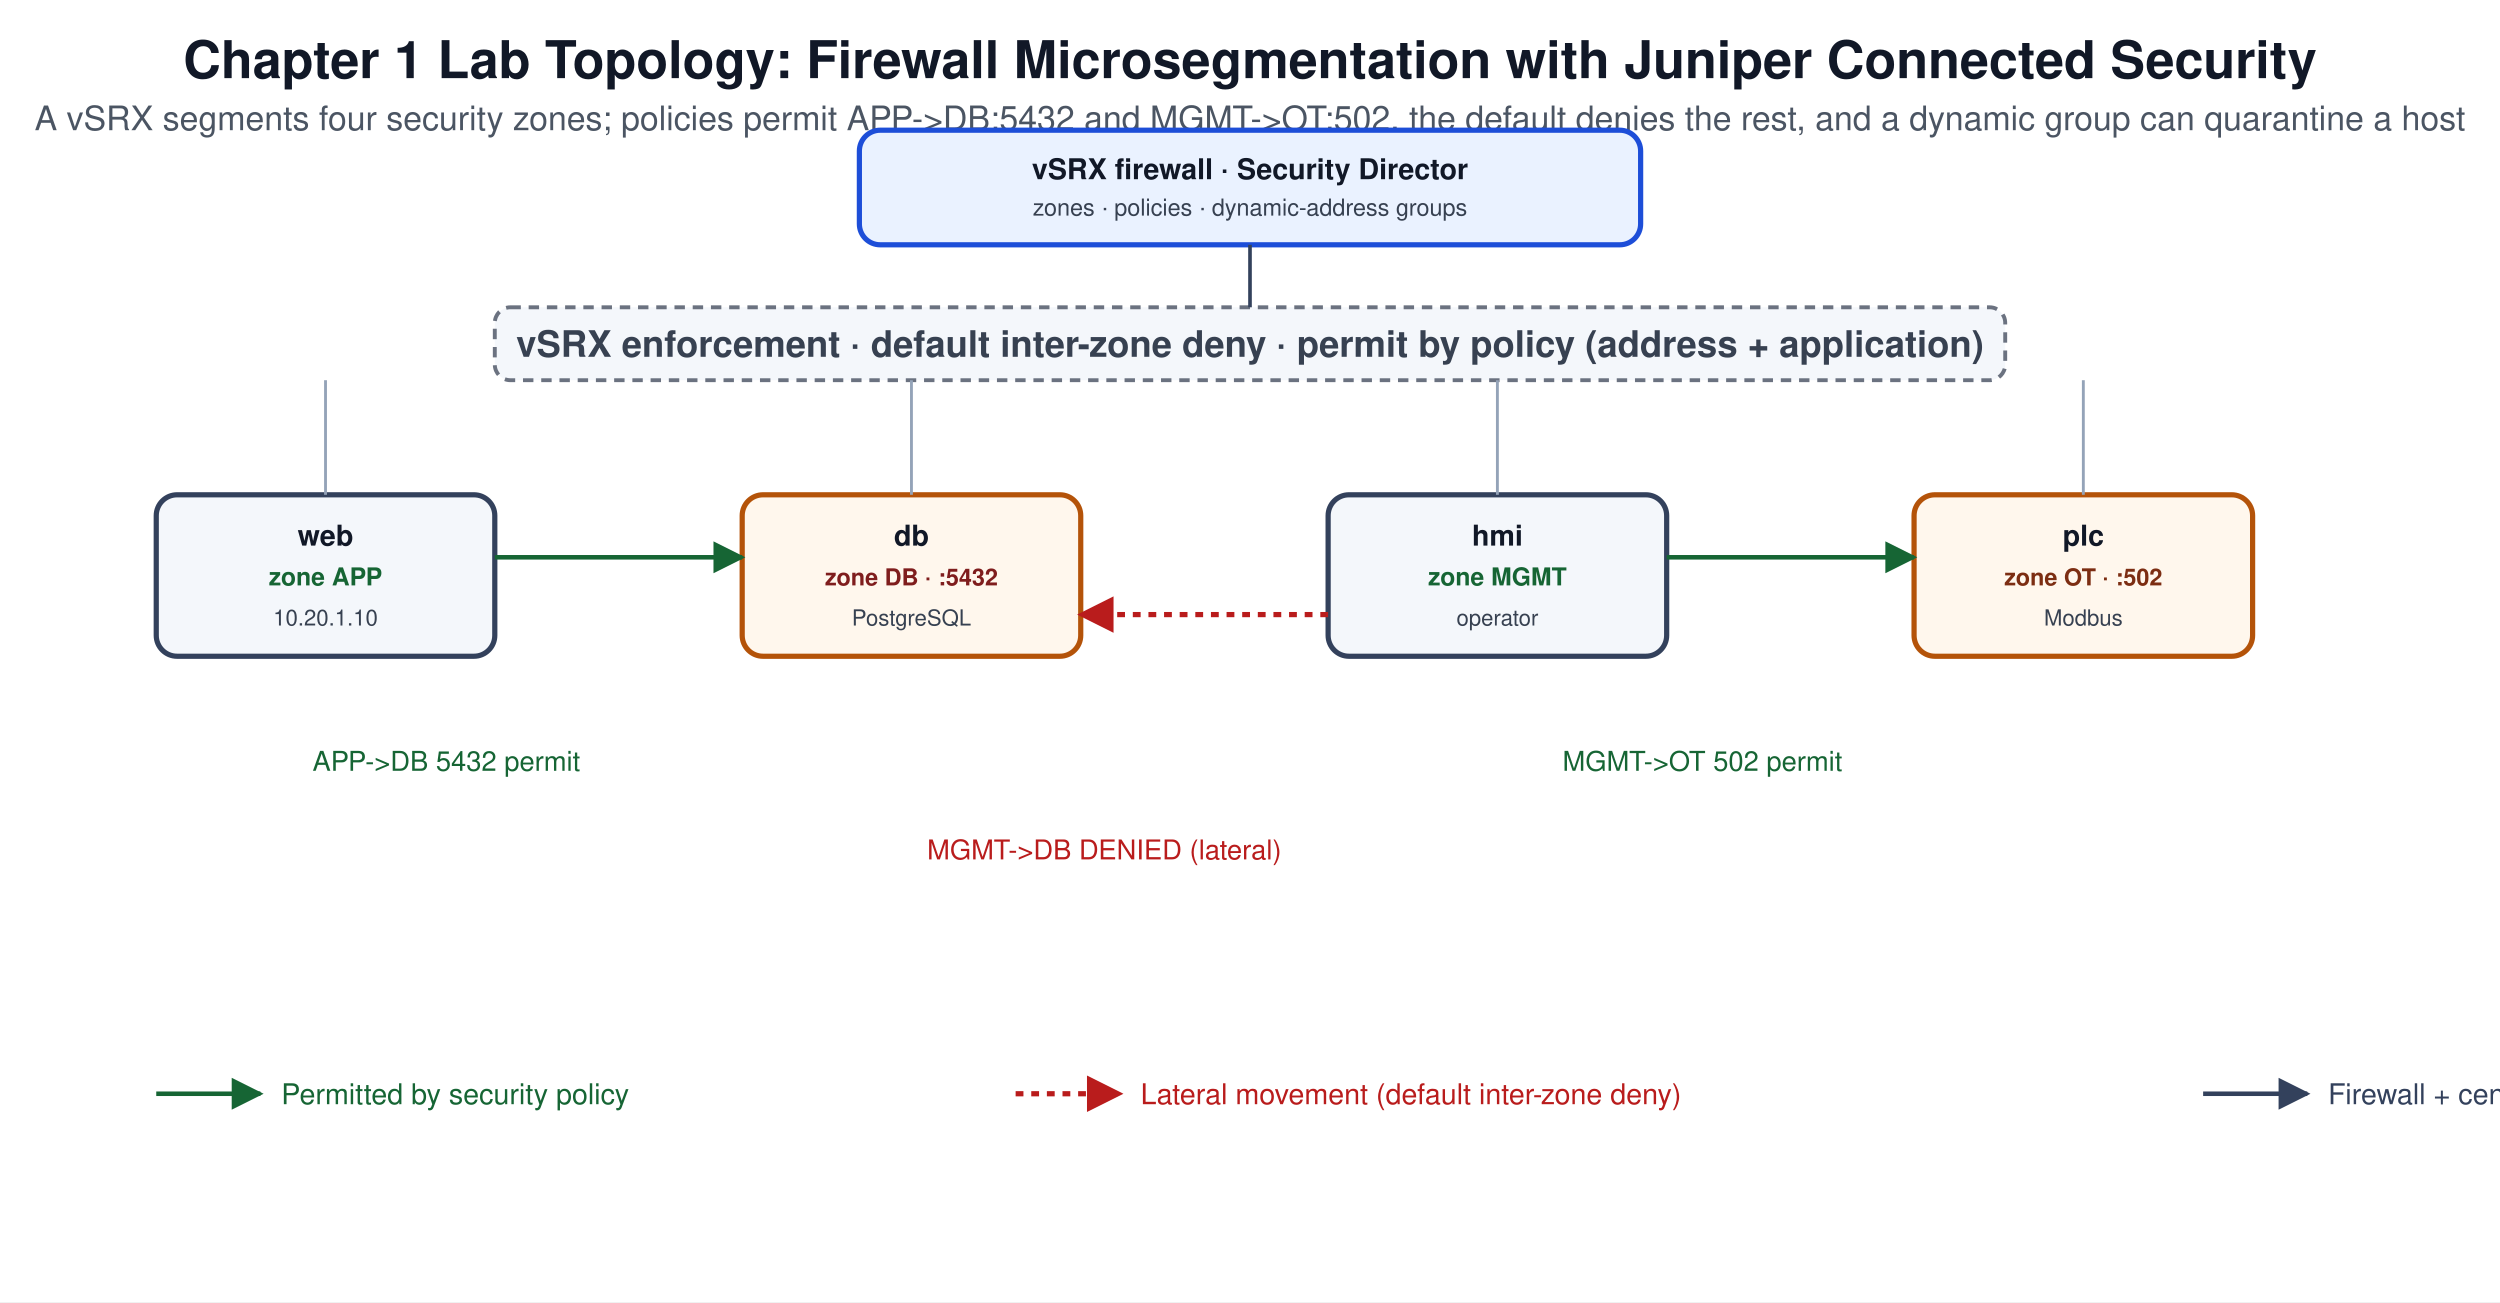
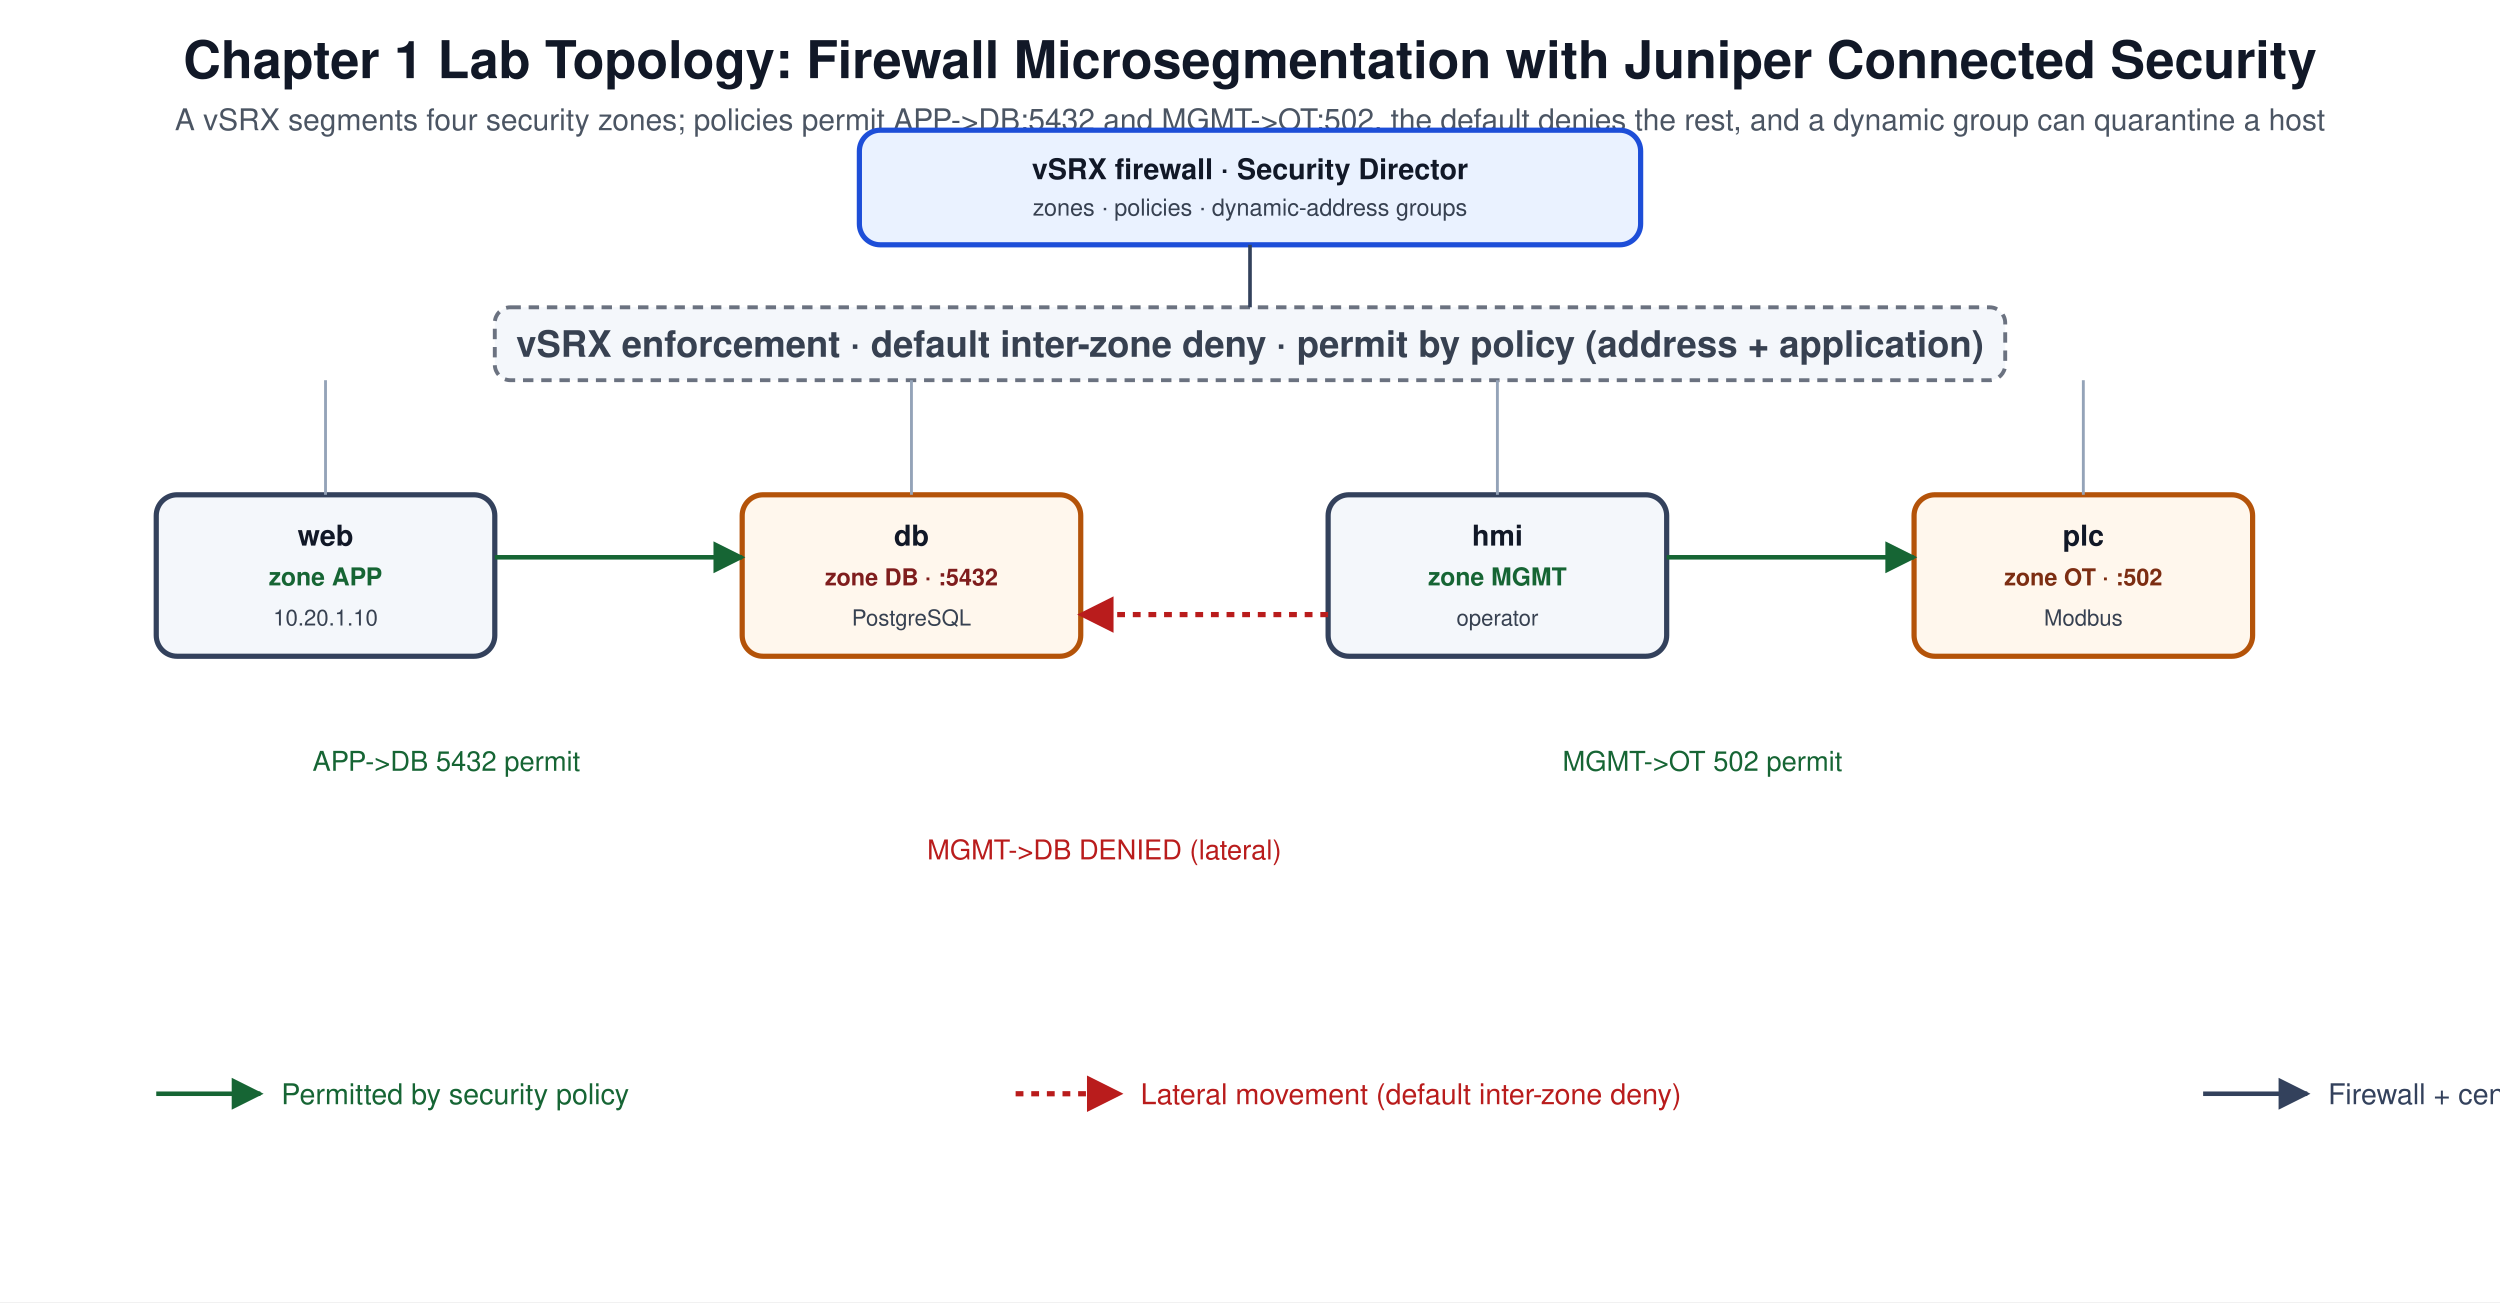
<svg xmlns="http://www.w3.org/2000/svg" viewBox="0 0 960 500" font-family="Helvetica, Arial, sans-serif">
  <defs>
    <marker id="arrow-alt" viewBox="0 0 10 10" refX="9" refY="5" markerWidth="7" markerHeight="7" orient="auto-start-reverse">
      <path d="M0,0 L10,5 L0,10 z" fill="#166534" />
    </marker>
    <marker id="arrow-mgmt" viewBox="0 0 10 10" refX="9" refY="5" markerWidth="7" markerHeight="7" orient="auto-start-reverse">
      <path d="M0,0 L10,5 L0,10 z" fill="#33415c" />
    </marker>
    <marker id="arrow-warn" viewBox="0 0 10 10" refX="9" refY="5" markerWidth="7" markerHeight="7" orient="auto-start-reverse">
      <path d="M0,0 L10,5 L0,10 z" fill="#b91c1c" />
    </marker>
  </defs>
  <rect x="0" y="0" width="960" height="500" fill="#ffffff" />
  <text x="480.0" y="30" text-anchor="middle" font-size="20" font-weight="700" fill="#111827">Chapter 1 Lab Topology: Firewall Microsegmentation with Juniper Connected Security</text>
-   <text x="480.0" y="50" text-anchor="middle" font-size="13" fill="#4b5563">A vSRX segments four security zones; policies permit APP-&gt;DB:5432 and MGMT-&gt;OT:502, the default denies the rest, and a dynamic group can quarantine a host</text>
+   <text x="480.0" y="50" text-anchor="middle" font-size="11.5" fill="#4b5563">A vSRX segments four security zones; policies permit APP-&gt;DB:5432 and MGMT-&gt;OT:502, the default denies the rest, and a dynamic group can quarantine a host</text>
  <rect x="330" y="50" width="300" height="44" rx="8" fill="#eaf2ff" stroke="#1d4ed8" stroke-width="2" />
  <text x="480.0" y="68.8" text-anchor="middle" font-size="11" font-weight="700" fill="#111827">vSRX firewall  ·  Security Director</text>
  <text x="480.0" y="82.8" text-anchor="middle" font-size="9" font-weight="400" fill="#374151">zones · policies · dynamic-address groups</text>
  <rect x="190" y="118" width="580" height="28" rx="6" fill="#f4f7fb" stroke="#6b7280" stroke-width="1.5" stroke-dasharray="4 3" />
  <text x="480.0" y="137.0" text-anchor="middle" font-size="14" font-weight="600" fill="#374151">vSRX enforcement  ·  default inter-zone deny  ·  permit by policy (address + application)</text>
  <line x1="480" y1="94" x2="480" y2="118" stroke="#33415c" stroke-width="1.4" />
  <rect x="60" y="190" width="130" height="62" rx="8" fill="#f4f7fb" stroke="#33415c" stroke-width="2" />
  <text x="125.0" y="209.5" text-anchor="middle" font-size="11" font-weight="700" fill="#111827">web</text>
  <text x="125.0" y="224.8" text-anchor="middle" font-size="9.5" font-weight="700" fill="#166534">zone APP</text>
  <text x="125.0" y="240.2" text-anchor="middle" font-size="8.5" font-weight="400" fill="#374151">10.20.1.10</text>
  <rect x="285" y="190" width="130" height="62" rx="8" fill="#fff7ed" stroke="#b45309" stroke-width="2" />
  <text x="350.0" y="209.5" text-anchor="middle" font-size="11" font-weight="700" fill="#111827">db</text>
  <text x="350.0" y="224.8" text-anchor="middle" font-size="9" font-weight="700" fill="#7f1d1d">zone DB · :5432</text>
  <text x="350.0" y="240.2" text-anchor="middle" font-size="8.5" font-weight="400" fill="#374151">PostgreSQL</text>
  <rect x="510" y="190" width="130" height="62" rx="8" fill="#f4f7fb" stroke="#33415c" stroke-width="2" />
  <text x="575.0" y="209.5" text-anchor="middle" font-size="11" font-weight="700" fill="#111827">hmi</text>
  <text x="575.0" y="224.8" text-anchor="middle" font-size="9.5" font-weight="700" fill="#166534">zone MGMT</text>
  <text x="575.0" y="240.2" text-anchor="middle" font-size="8.5" font-weight="400" fill="#374151">operator</text>
  <rect x="735" y="190" width="130" height="62" rx="8" fill="#fff7ed" stroke="#b45309" stroke-width="2" />
  <text x="800.0" y="209.5" text-anchor="middle" font-size="11" font-weight="700" fill="#111827">plc</text>
  <text x="800.0" y="224.8" text-anchor="middle" font-size="9" font-weight="700" fill="#7c2d12">zone OT · :502</text>
  <text x="800.0" y="240.2" text-anchor="middle" font-size="8.5" font-weight="400" fill="#374151">Modbus</text>
  <line x1="125" y1="146" x2="125" y2="190" stroke="#94a3b8" stroke-width="1.1" />
  <line x1="350" y1="146" x2="350" y2="190" stroke="#94a3b8" stroke-width="1.1" />
  <line x1="575" y1="146" x2="575" y2="190" stroke="#94a3b8" stroke-width="1.1" />
  <line x1="800" y1="146" x2="800" y2="190" stroke="#94a3b8" stroke-width="1.1" />
  <line x1="190" y1="214" x2="285" y2="214" stroke="#166534" stroke-width="1.75" marker-end="url(#arrow-alt)" />
  <text x="120" y="296" font-size="10.5" fill="#166534">APP-&gt;DB 5432 permit</text>
  <line x1="510" y1="236" x2="415" y2="236" stroke="#b91c1c" stroke-width="2" stroke-dasharray="3 3" marker-end="url(#arrow-warn)" />
  <text x="356" y="330" font-size="10.5" fill="#b91c1c">MGMT-&gt;DB DENIED (lateral)</text>
  <line x1="640" y1="214" x2="735" y2="214" stroke="#166534" stroke-width="1.75" marker-end="url(#arrow-alt)" />
  <text x="600" y="296" font-size="10.5" fill="#166534">MGMT-&gt;OT 502 permit</text>
  <line x1="60" y1="420" x2="100" y2="420" stroke="#166534" stroke-width="1.75" marker-end="url(#arrow-alt)" />
  <text x="108" y="424" font-size="11" fill="#166534">Permitted by security policy</text>
  <line x1="390" y1="420" x2="430" y2="420" stroke="#b91c1c" stroke-width="2" stroke-dasharray="3 3" marker-end="url(#arrow-warn)" />
  <text x="438" y="424" font-size="11" fill="#b91c1c">Lateral movement (default inter-zone deny)</text>
  <line x1="846" y1="420" x2="886" y2="420" stroke="#33415c" stroke-width="1.75" marker-end="url(#arrow-mgmt)" />
  <text x="894" y="424" font-size="11" fill="#33415c">Firewall + central management</text>
</svg>
